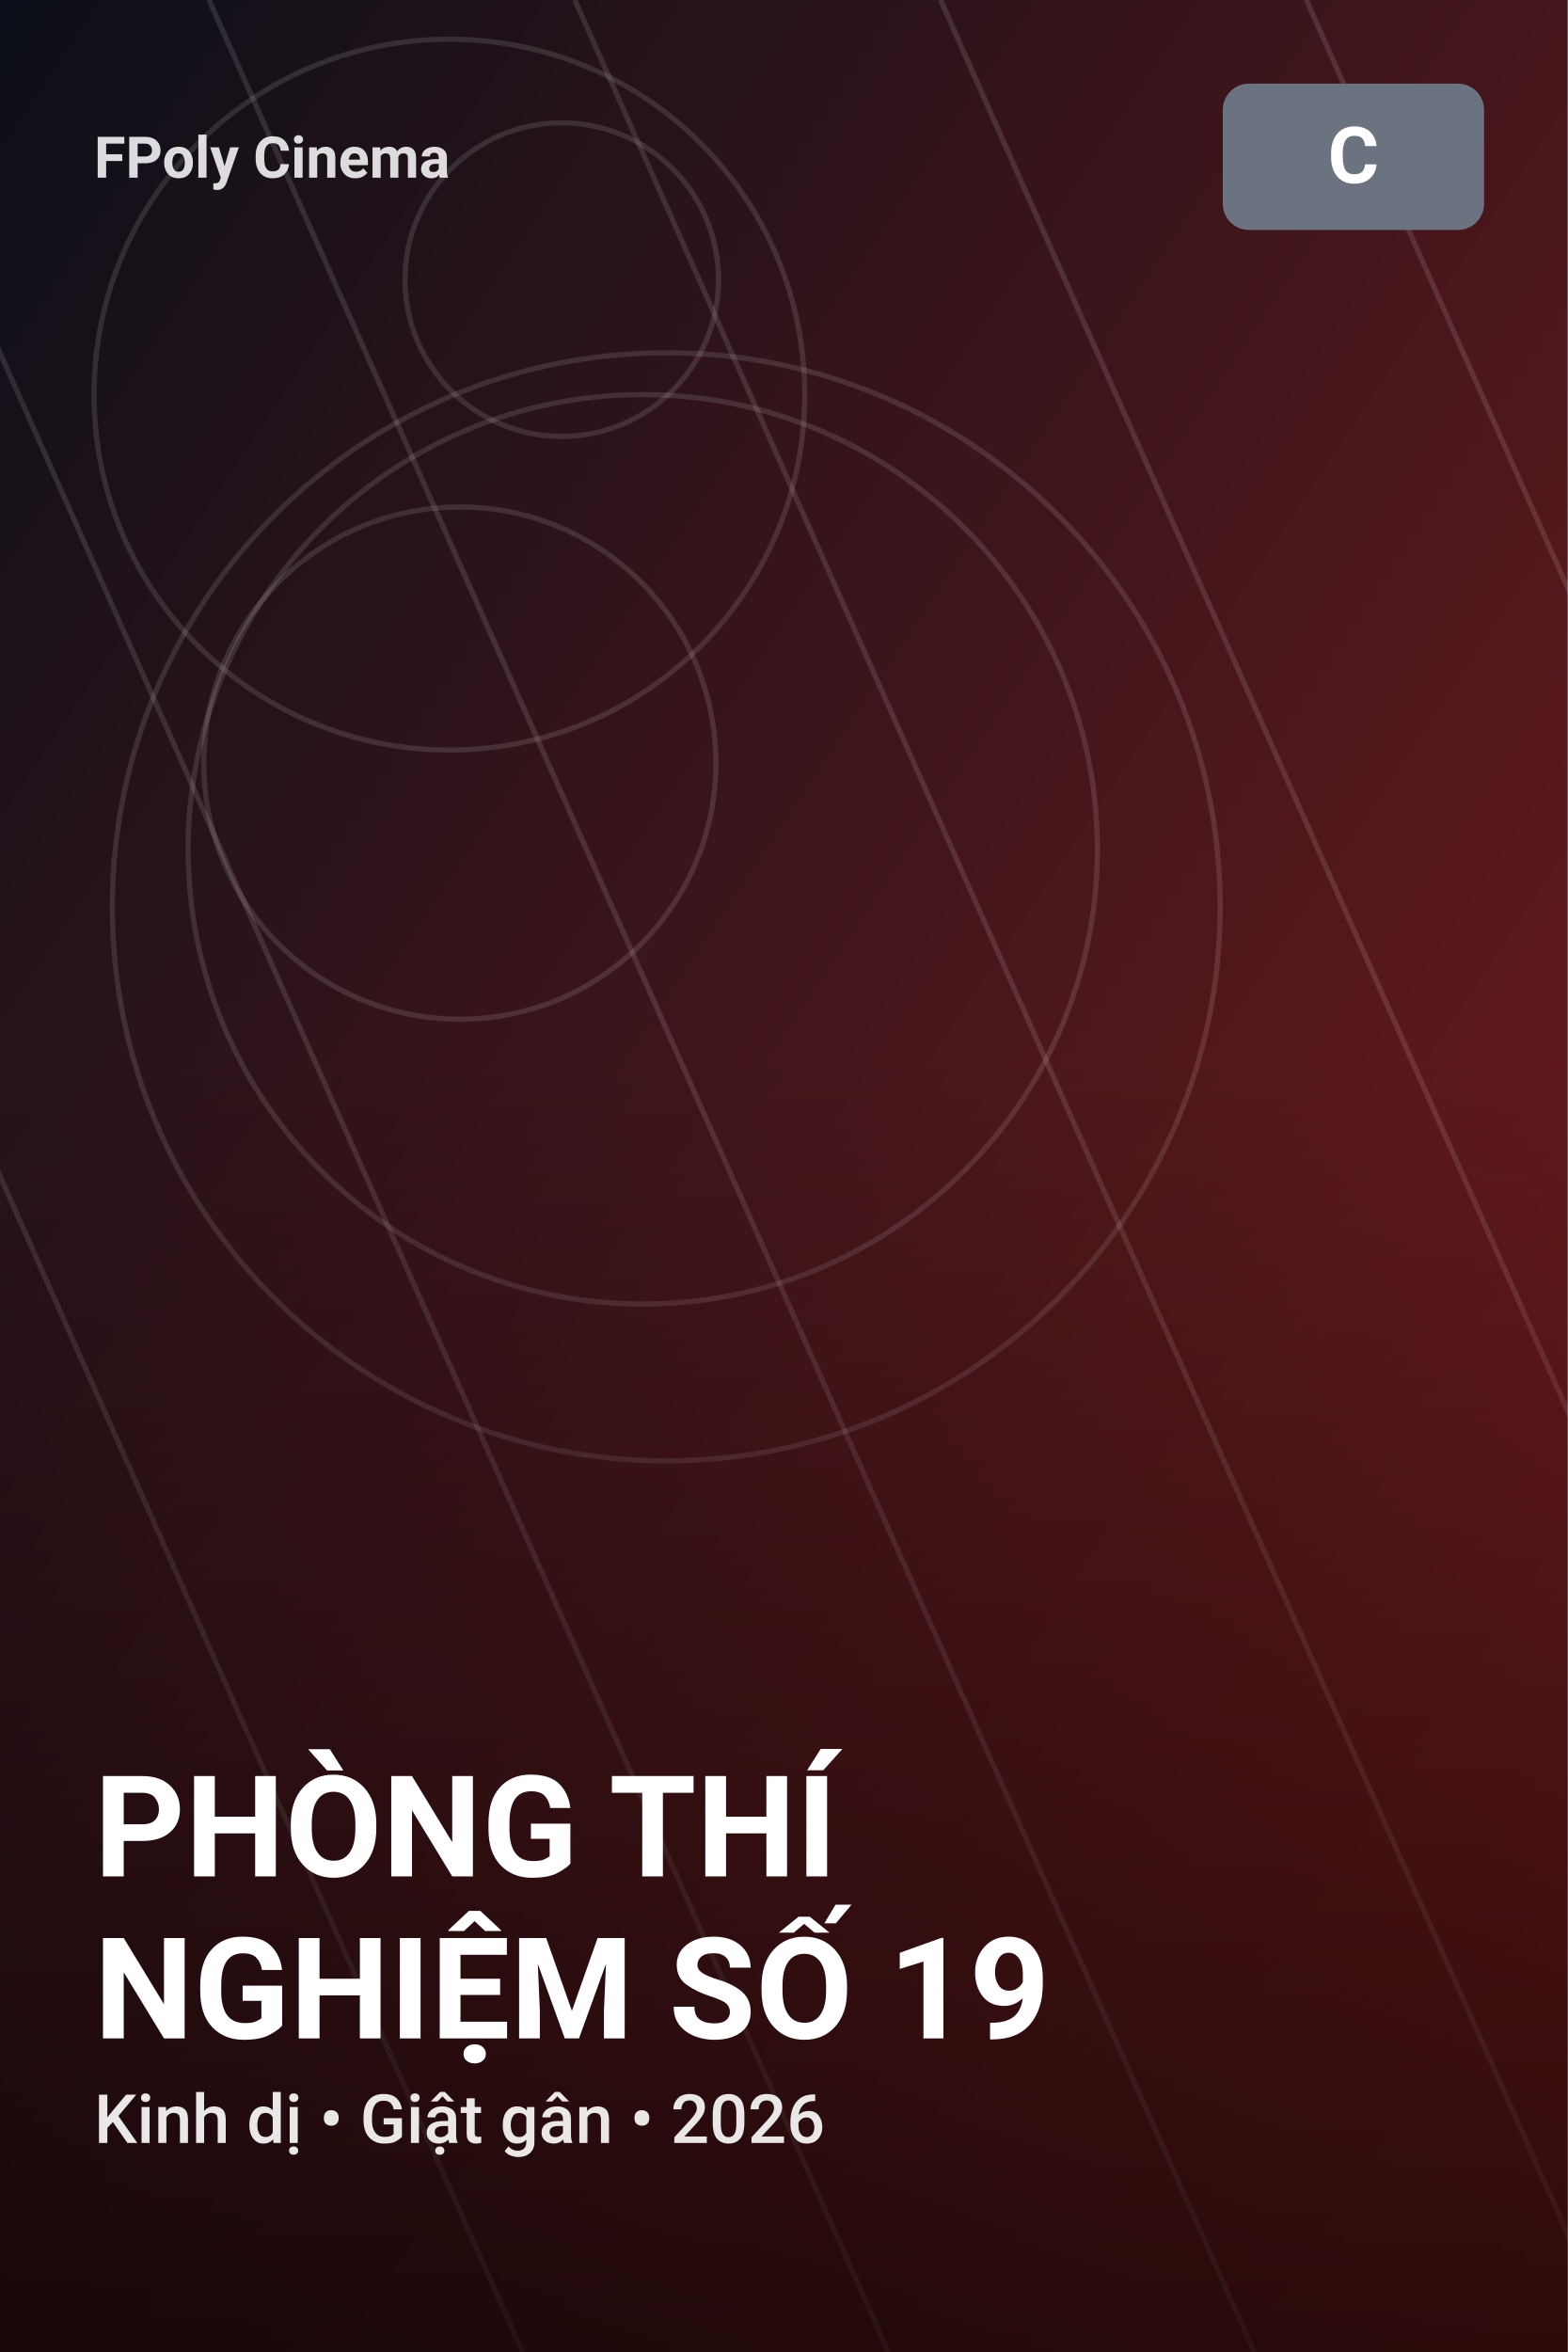
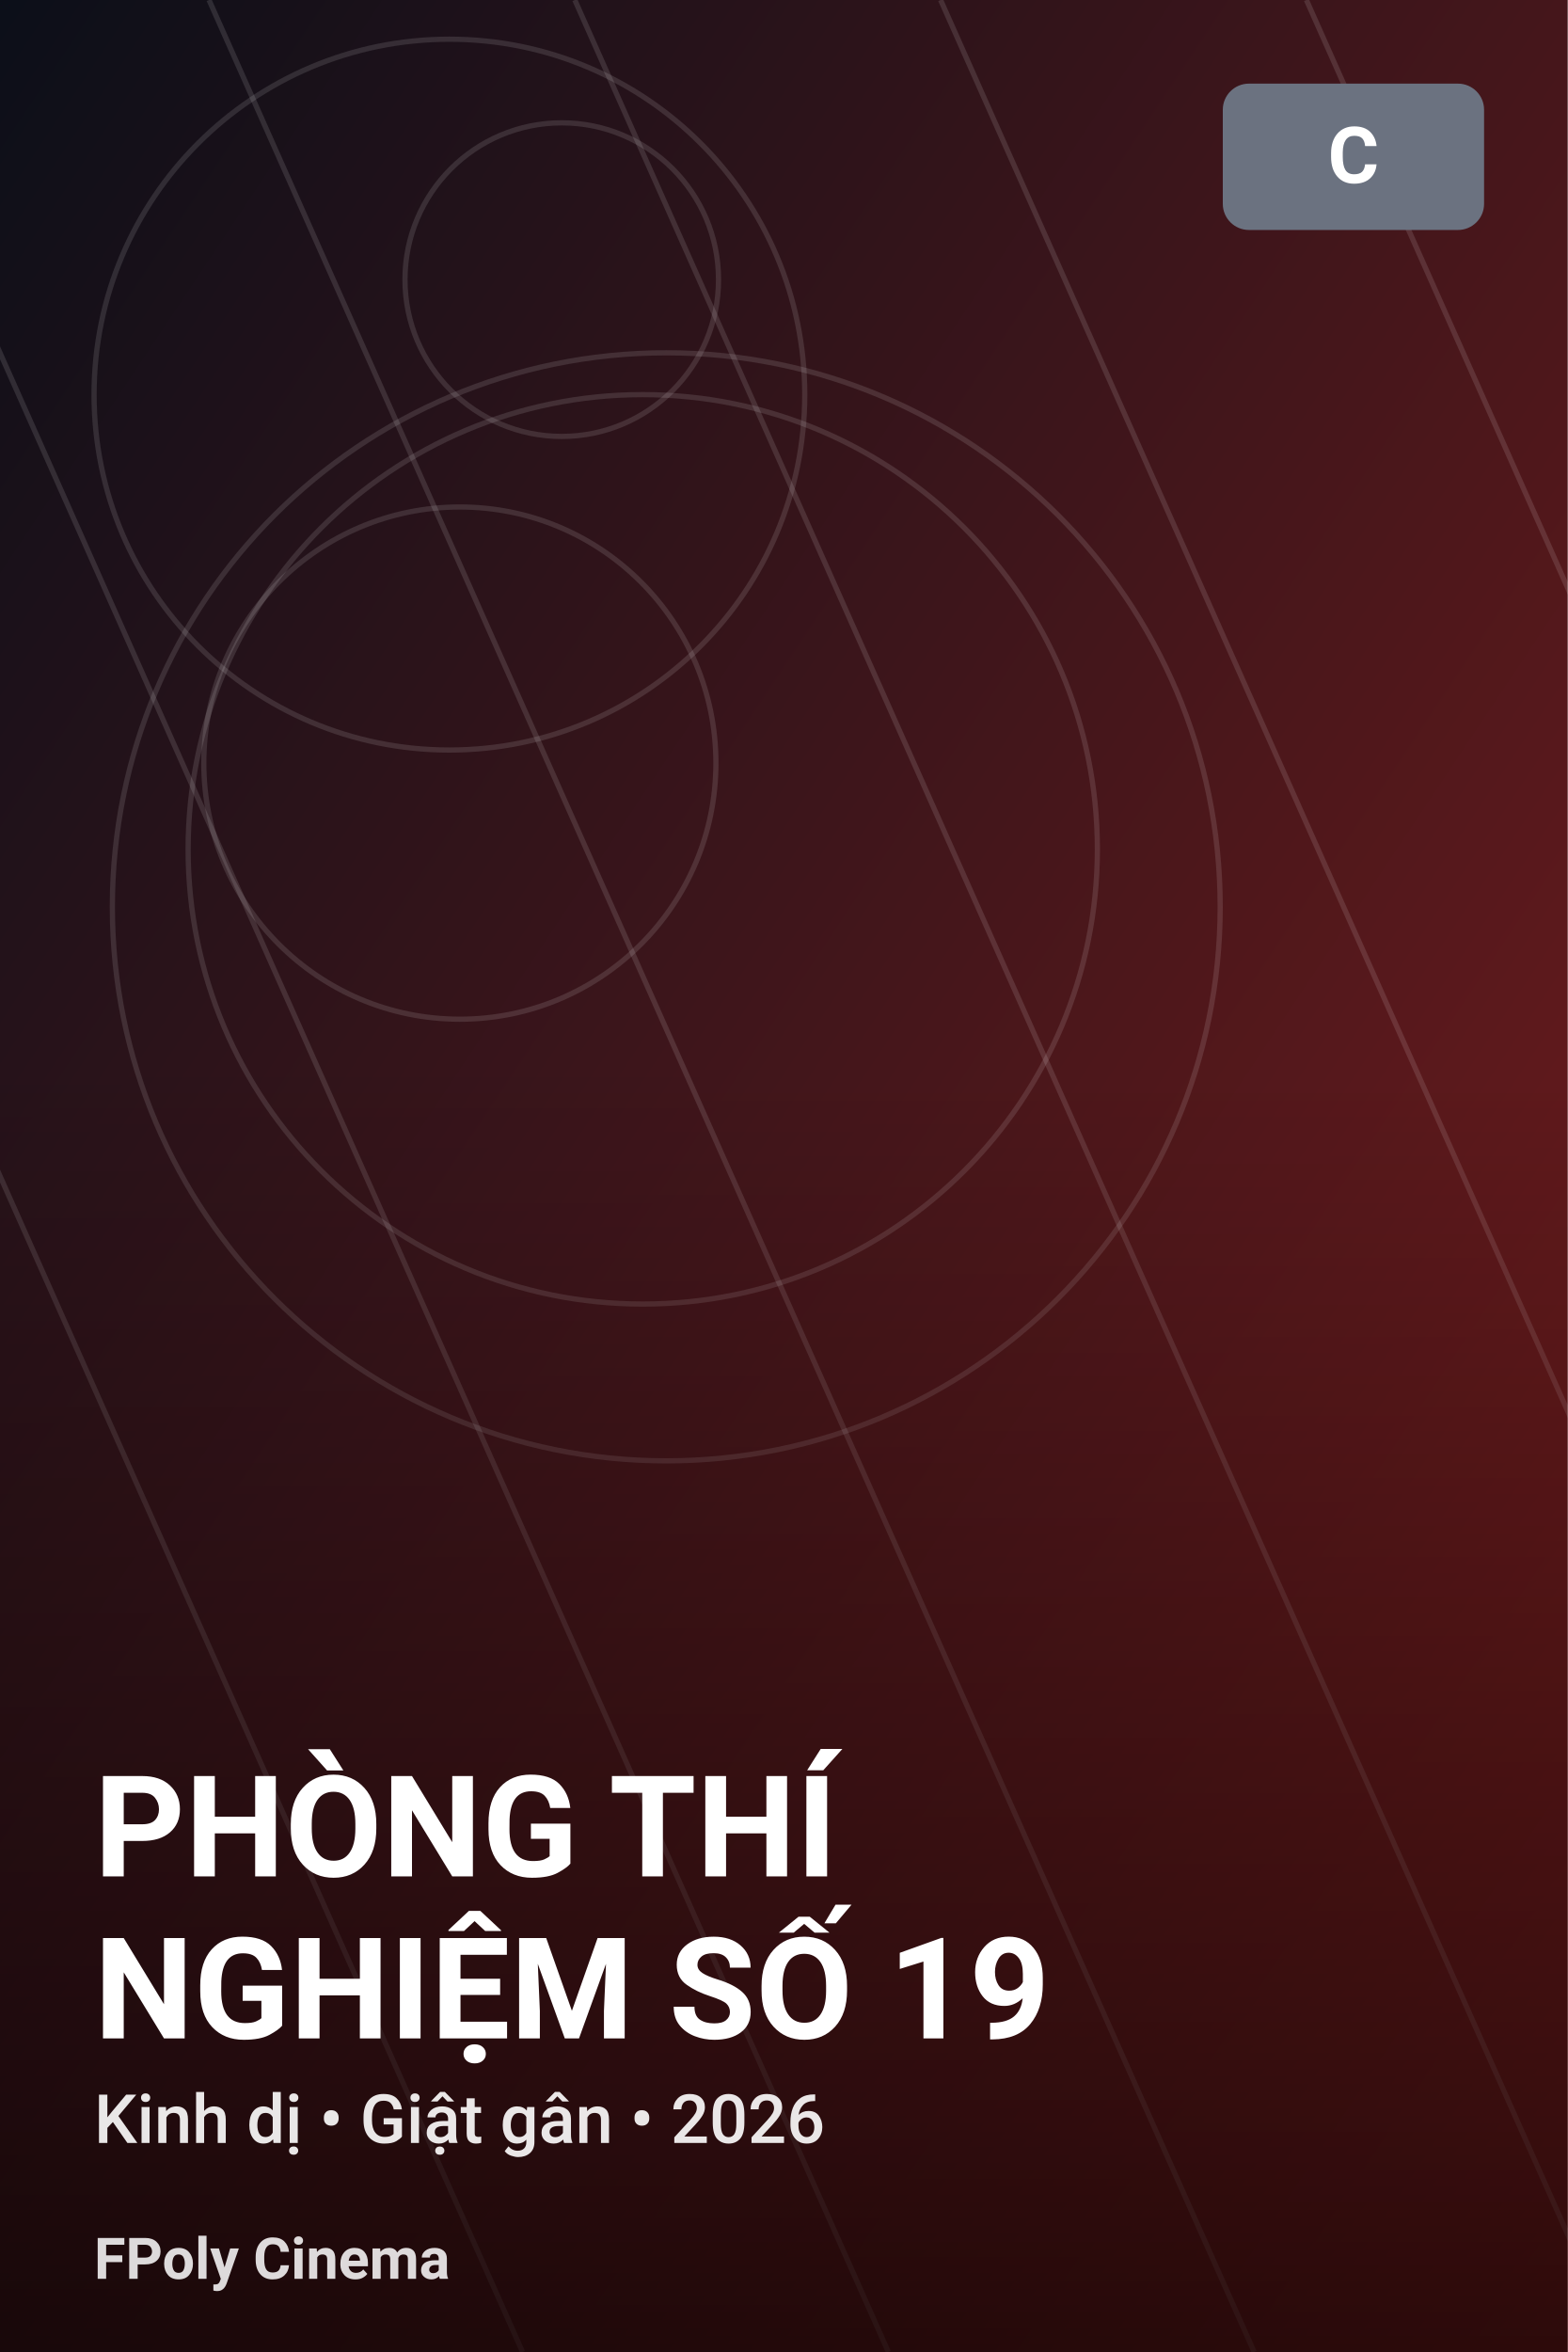
<svg xmlns="http://www.w3.org/2000/svg" width="600" height="900" viewBox="0 0 600 900" role="img" aria-label="Phòng Thí Nghiệm Số 19">
  <defs>
    <linearGradient id="bg" x1="0" y1="0" x2="1" y2="1">
      <stop offset="0" stop-color="#0B0F19" />
      <stop offset="1" stop-color="#7F1D1D" />
    </linearGradient>
    <linearGradient id="shade" x1="0" y1="0" x2="0" y2="1">
      <stop offset="0.45" stop-color="#000000" stop-opacity="0" />
      <stop offset="1" stop-color="#000000" stop-opacity="0.65" />
    </linearGradient>
  </defs>
  <rect width="600" height="900" fill="url(#bg)" />
  <g fill="none" stroke="#FFFFFF" stroke-opacity="0.12" stroke-width="2">
    <circle cx="215" cy="107" r="60" />
    <circle cx="176" cy="292" r="98" />
    <circle cx="172" cy="151" r="136" />
    <circle cx="246" cy="325" r="174" />
    <circle cx="255" cy="347" r="212" />
    <line x1="-200" y1="0" x2="200" y2="900" />
    <line x1="-60" y1="0" x2="340" y2="900" />
    <line x1="80" y1="0" x2="480" y2="900" />
    <line x1="220" y1="0" x2="620" y2="900" />
    <line x1="360" y1="0" x2="760" y2="900" />
    <line x1="500" y1="0" x2="900" y2="900" />
  </g>
  <rect width="600" height="900" fill="url(#shade)" />
  <rect x="468" y="32" width="100" height="56" rx="10" fill="#6B7280" />
  <text x="518" y="70" text-anchor="middle" font-family="'Be Vietnam Pro', 'Segoe UI', Roboto, Arial, sans-serif" font-size="30" font-weight="700" fill="#FFFFFF">C</text>
-   <text x="36" y="68" font-family="'Be Vietnam Pro', 'Segoe UI', Roboto, Arial, sans-serif" font-size="22" font-weight="600" fill="#FFFFFF" fill-opacity="0.85">FPoly Cinema</text>
+   <text x="36" y="872" font-family="'Be Vietnam Pro', 'Segoe UI', Roboto, Arial, sans-serif" font-size="22" font-weight="600" fill="#FFFFFF" fill-opacity="0.85">FPoly Cinema</text>
  <g font-family="'Be Vietnam Pro', 'Segoe UI', Roboto, Arial, sans-serif" font-weight="700" font-size="54" fill="#FFFFFF">
    <text x="36" y="718">PHÒNG THÍ</text>
    <text x="36" y="780">NGHIỆM SỐ 19</text>
  </g>
  <text x="36" y="820" font-family="'Be Vietnam Pro', 'Segoe UI', Roboto, Arial, sans-serif" font-size="26" font-weight="500" fill="#FFFFFF" fill-opacity="0.9">Kinh dị • Giật gân • 2026</text>
</svg>
